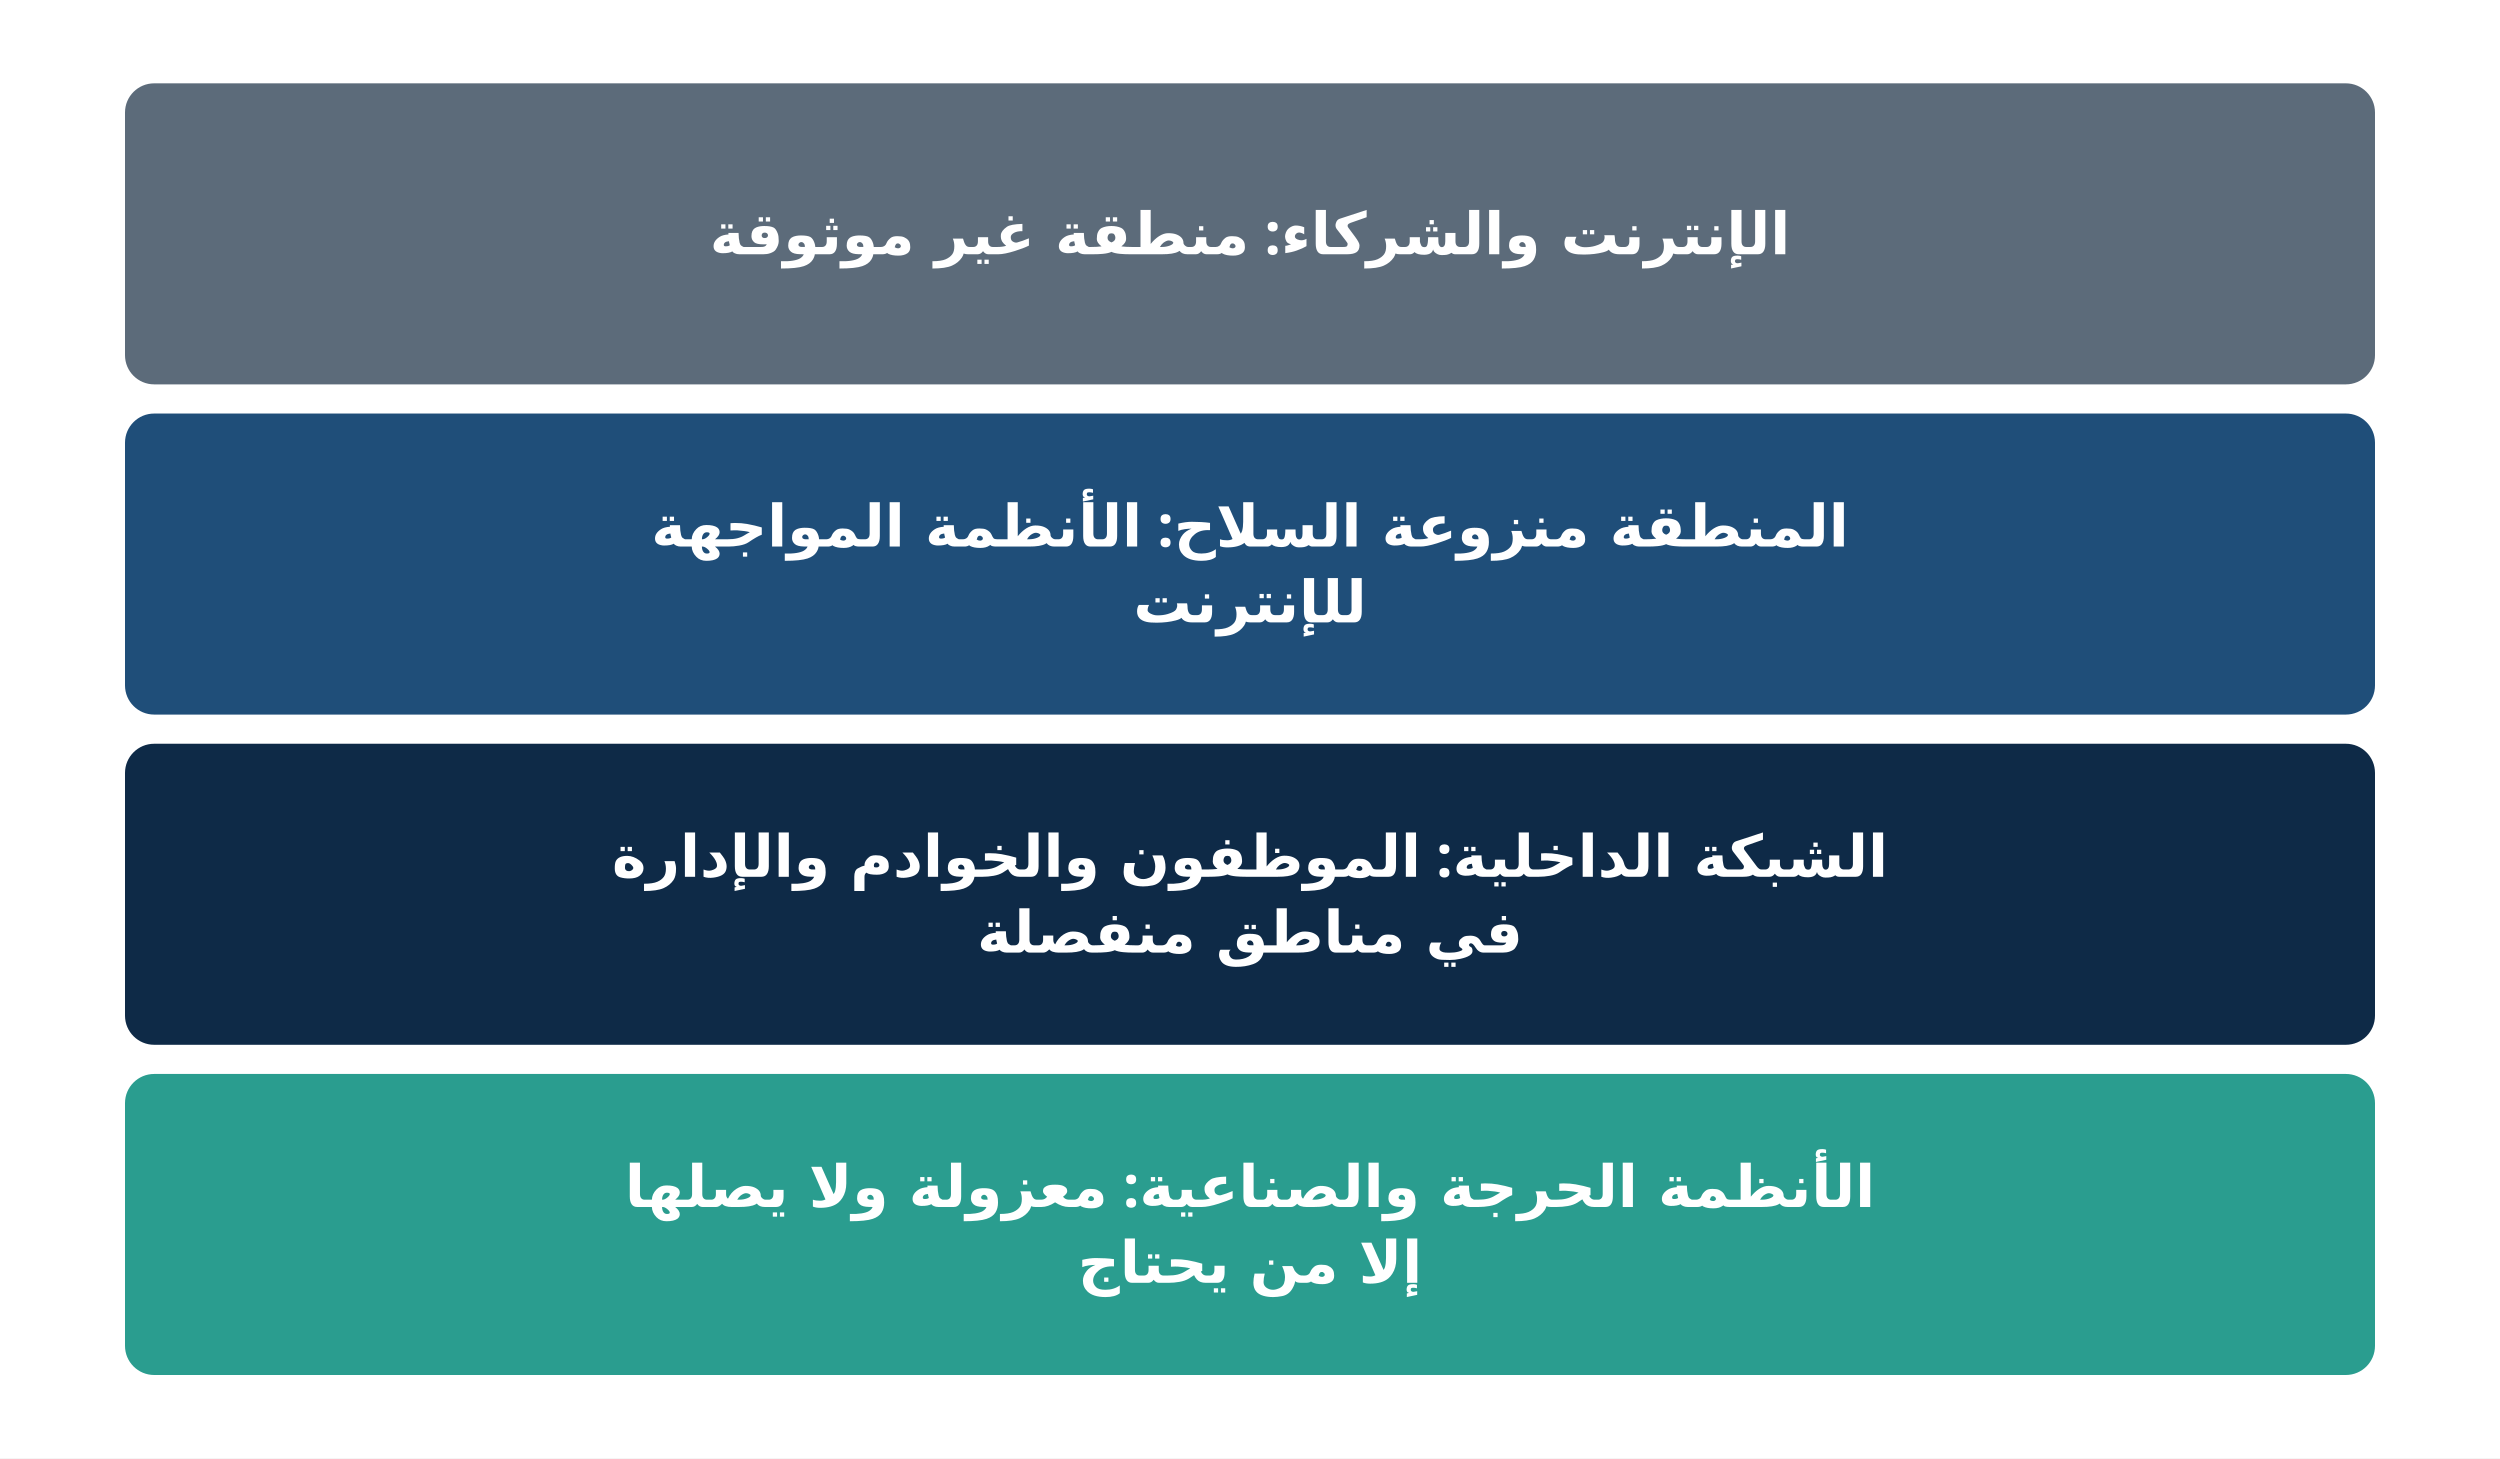
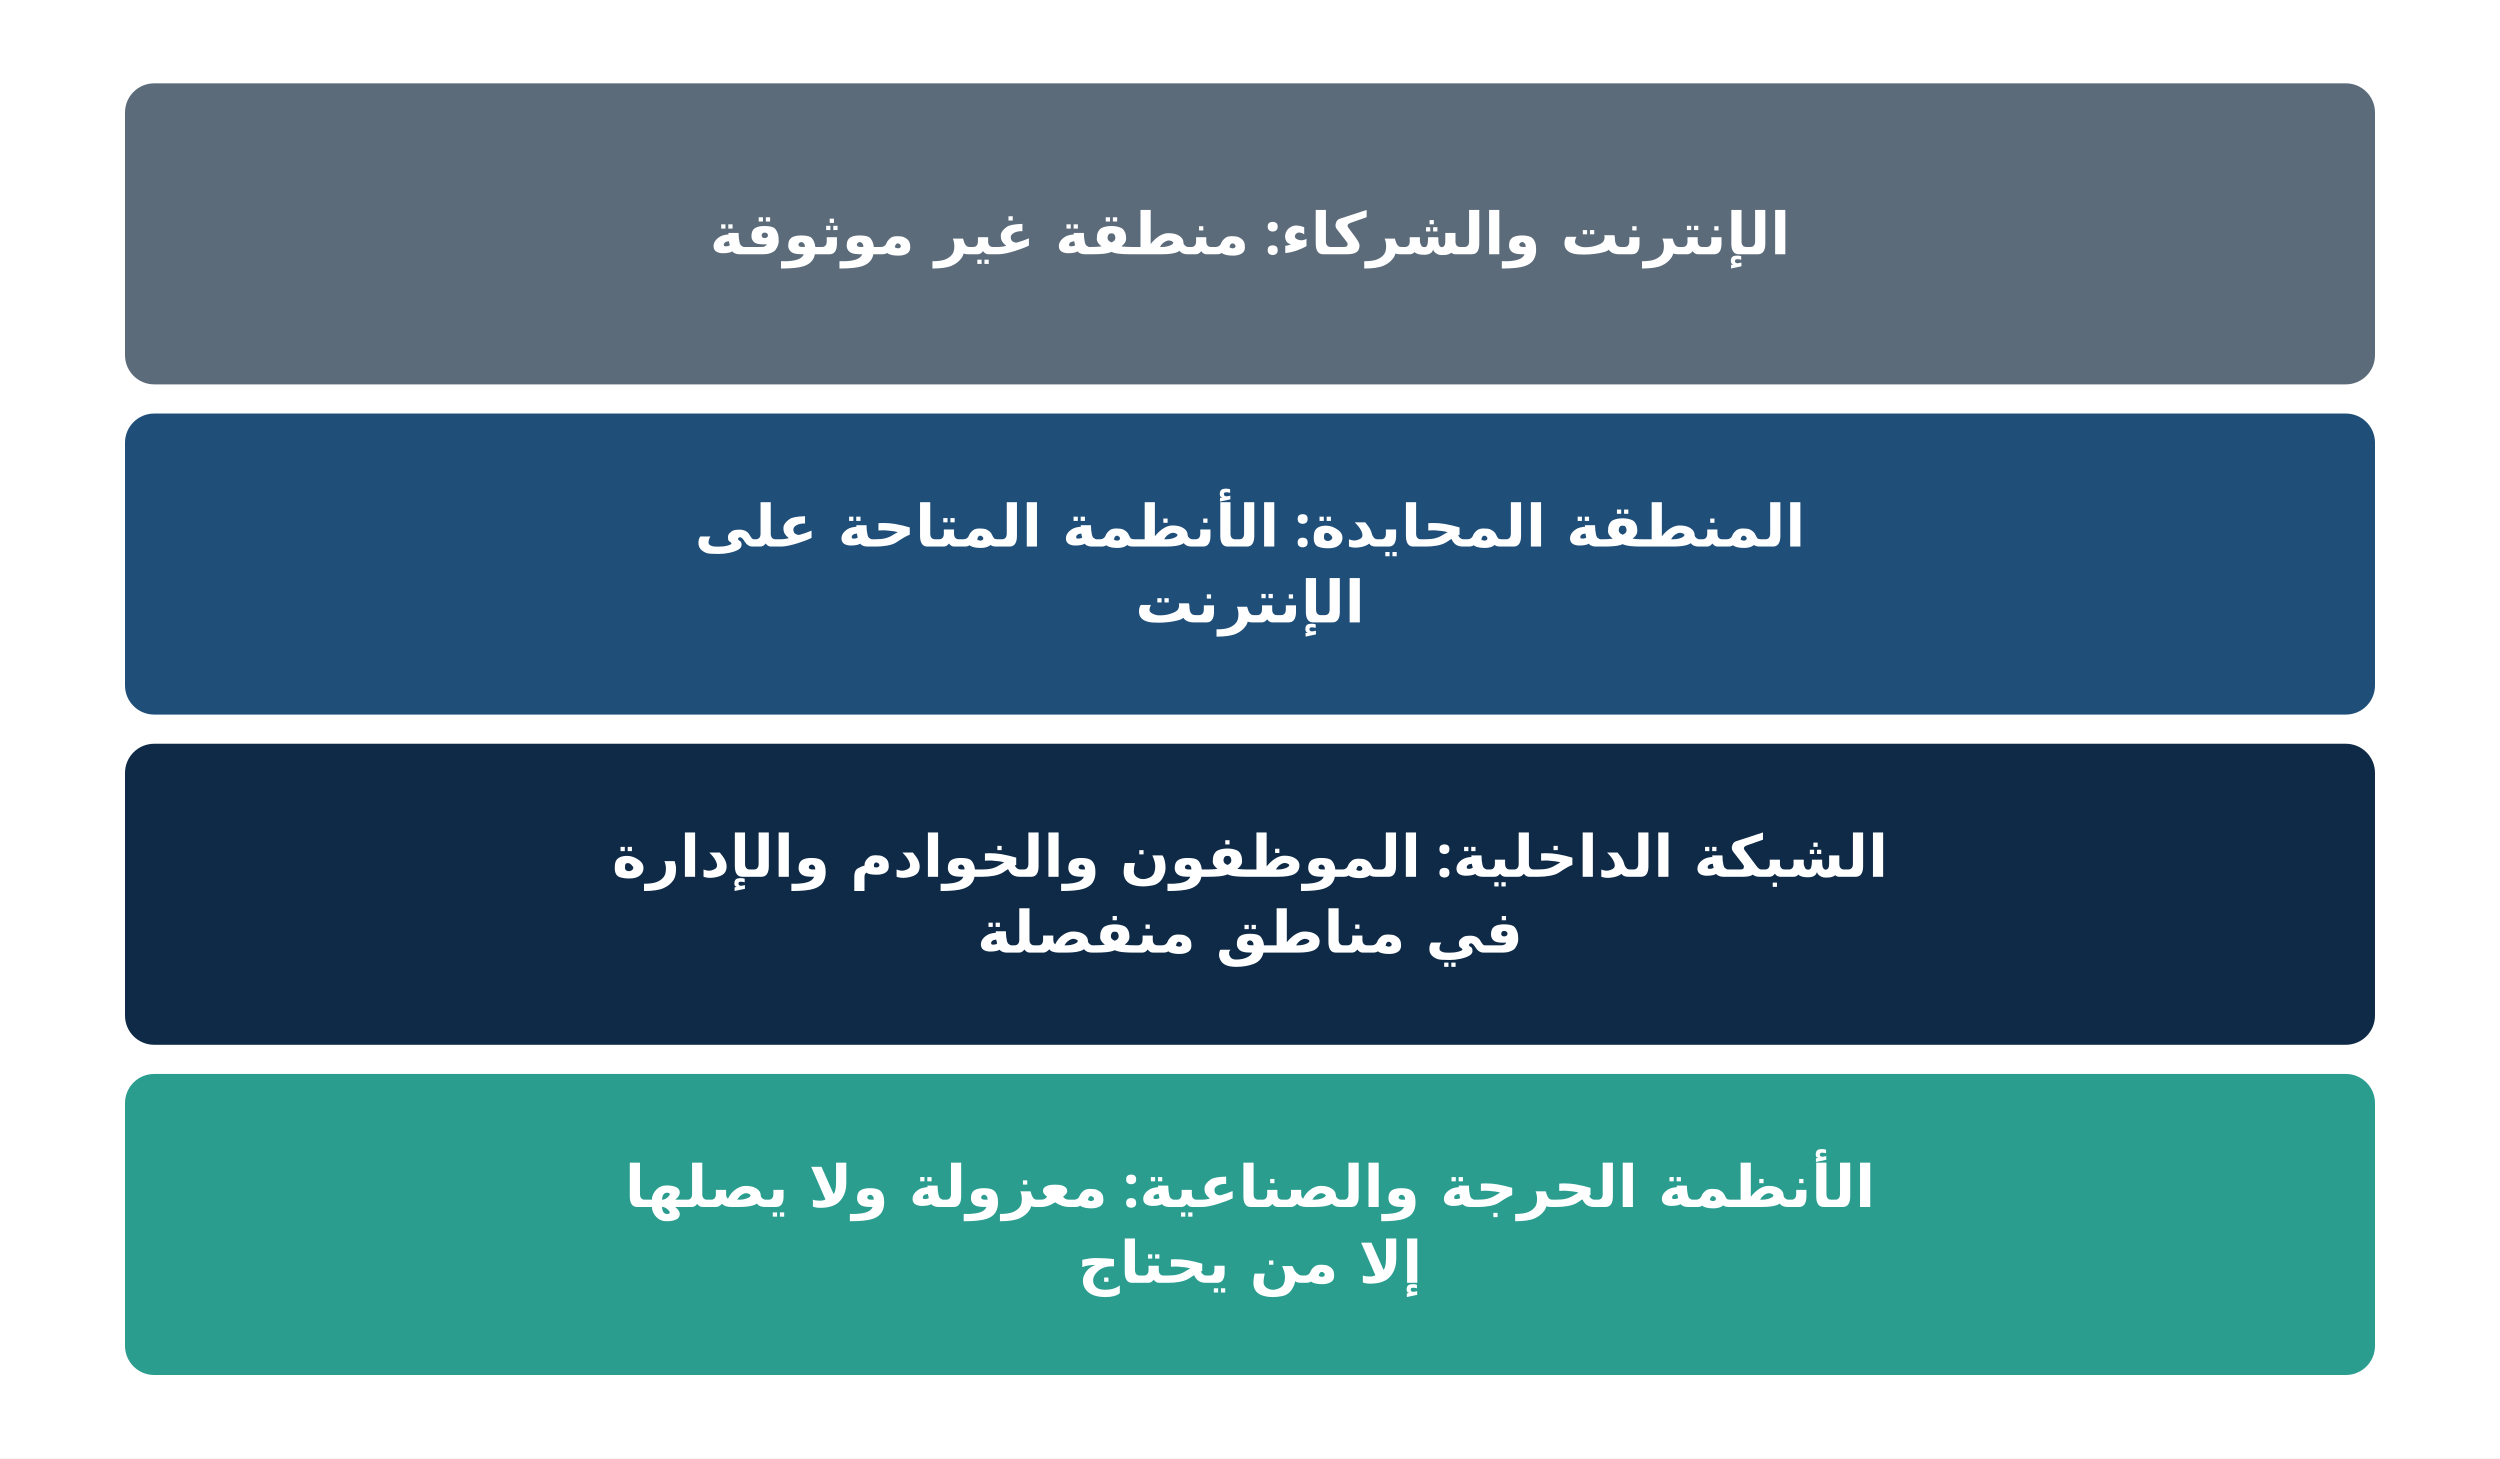
<svg xmlns="http://www.w3.org/2000/svg" width="1200" height="700" viewBox="0 0 1200 700">
  <defs>
    <marker id="arrow" viewBox="0 0 10 10" refX="9" refY="5" markerWidth="7" markerHeight="7" orient="auto-start-reverse">
      <path d="M 0 0 L 10 5 L 0 10 z" fill="#1A2330" />
    </marker>
  </defs>
  <rect width="1200" height="700" fill="#FFFFFF" />
  <rect x="60.0" y="40.0" width="1080" height="144.5" rx="14" fill="#5C6B7A" />
  <text x="600.0" y="122.05" font-family="IBM Plex Sans Arabic" font-size="28" font-weight="bold" fill="#FFFFFF" text-anchor="middle" direction="rtl">الإنترنت والشركاء: منطقة غير موثوقة</text>
  <rect x="60.0" y="198.5" width="1080" height="144.5" rx="14" fill="#1F4E79" />
-   <text x="600.0" y="262.35" font-family="IBM Plex Sans Arabic" font-size="28" font-weight="bold" fill="#FFFFFF" text-anchor="middle" direction="rtl">المنطقة منزوعة السلاح: الأنظمة المواجهة</text>
-   <text x="600.0" y="298.75" font-family="IBM Plex Sans Arabic" font-size="28" font-weight="bold" fill="#FFFFFF" text-anchor="middle" direction="rtl">للإنترنت</text>
+   <text x="600.0" y="262.35" font-family="IBM Plex Sans Arabic" font-size="28" font-weight="bold" fill="#FFFFFF" text-anchor="middle" direction="rtl">المنطقة المحايدة: الأنظمة المتاحة على</text>
+   <text x="600.0" y="298.75" font-family="IBM Plex Sans Arabic" font-size="28" font-weight="bold" fill="#FFFFFF" text-anchor="middle" direction="rtl">الإنترنت</text>
  <rect x="60.0" y="357.0" width="1080" height="144.5" rx="14" fill="#0E2A47" />
  <text x="600.0" y="420.85" font-family="IBM Plex Sans Arabic" font-size="28" font-weight="bold" fill="#FFFFFF" text-anchor="middle" direction="rtl">الشبكة الداخلية: الموظفون والخوادم والإدارة</text>
  <text x="600.0" y="457.25" font-family="IBM Plex Sans Arabic" font-size="28" font-weight="bold" fill="#FFFFFF" text-anchor="middle" direction="rtl">في مناطق منفصلة</text>
  <rect x="60.0" y="515.5" width="1080" height="144.5" rx="14" fill="#2A9D8F" />
  <text x="600.0" y="579.35" font-family="IBM Plex Sans Arabic" font-size="28" font-weight="bold" fill="#FFFFFF" text-anchor="middle" direction="rtl">الأنظمة الحرجة والصناعية: معزولة ولا يصلها</text>
  <text x="600.0" y="615.75" font-family="IBM Plex Sans Arabic" font-size="28" font-weight="bold" fill="#FFFFFF" text-anchor="middle" direction="rtl">إلا من يحتاج</text>
</svg>
